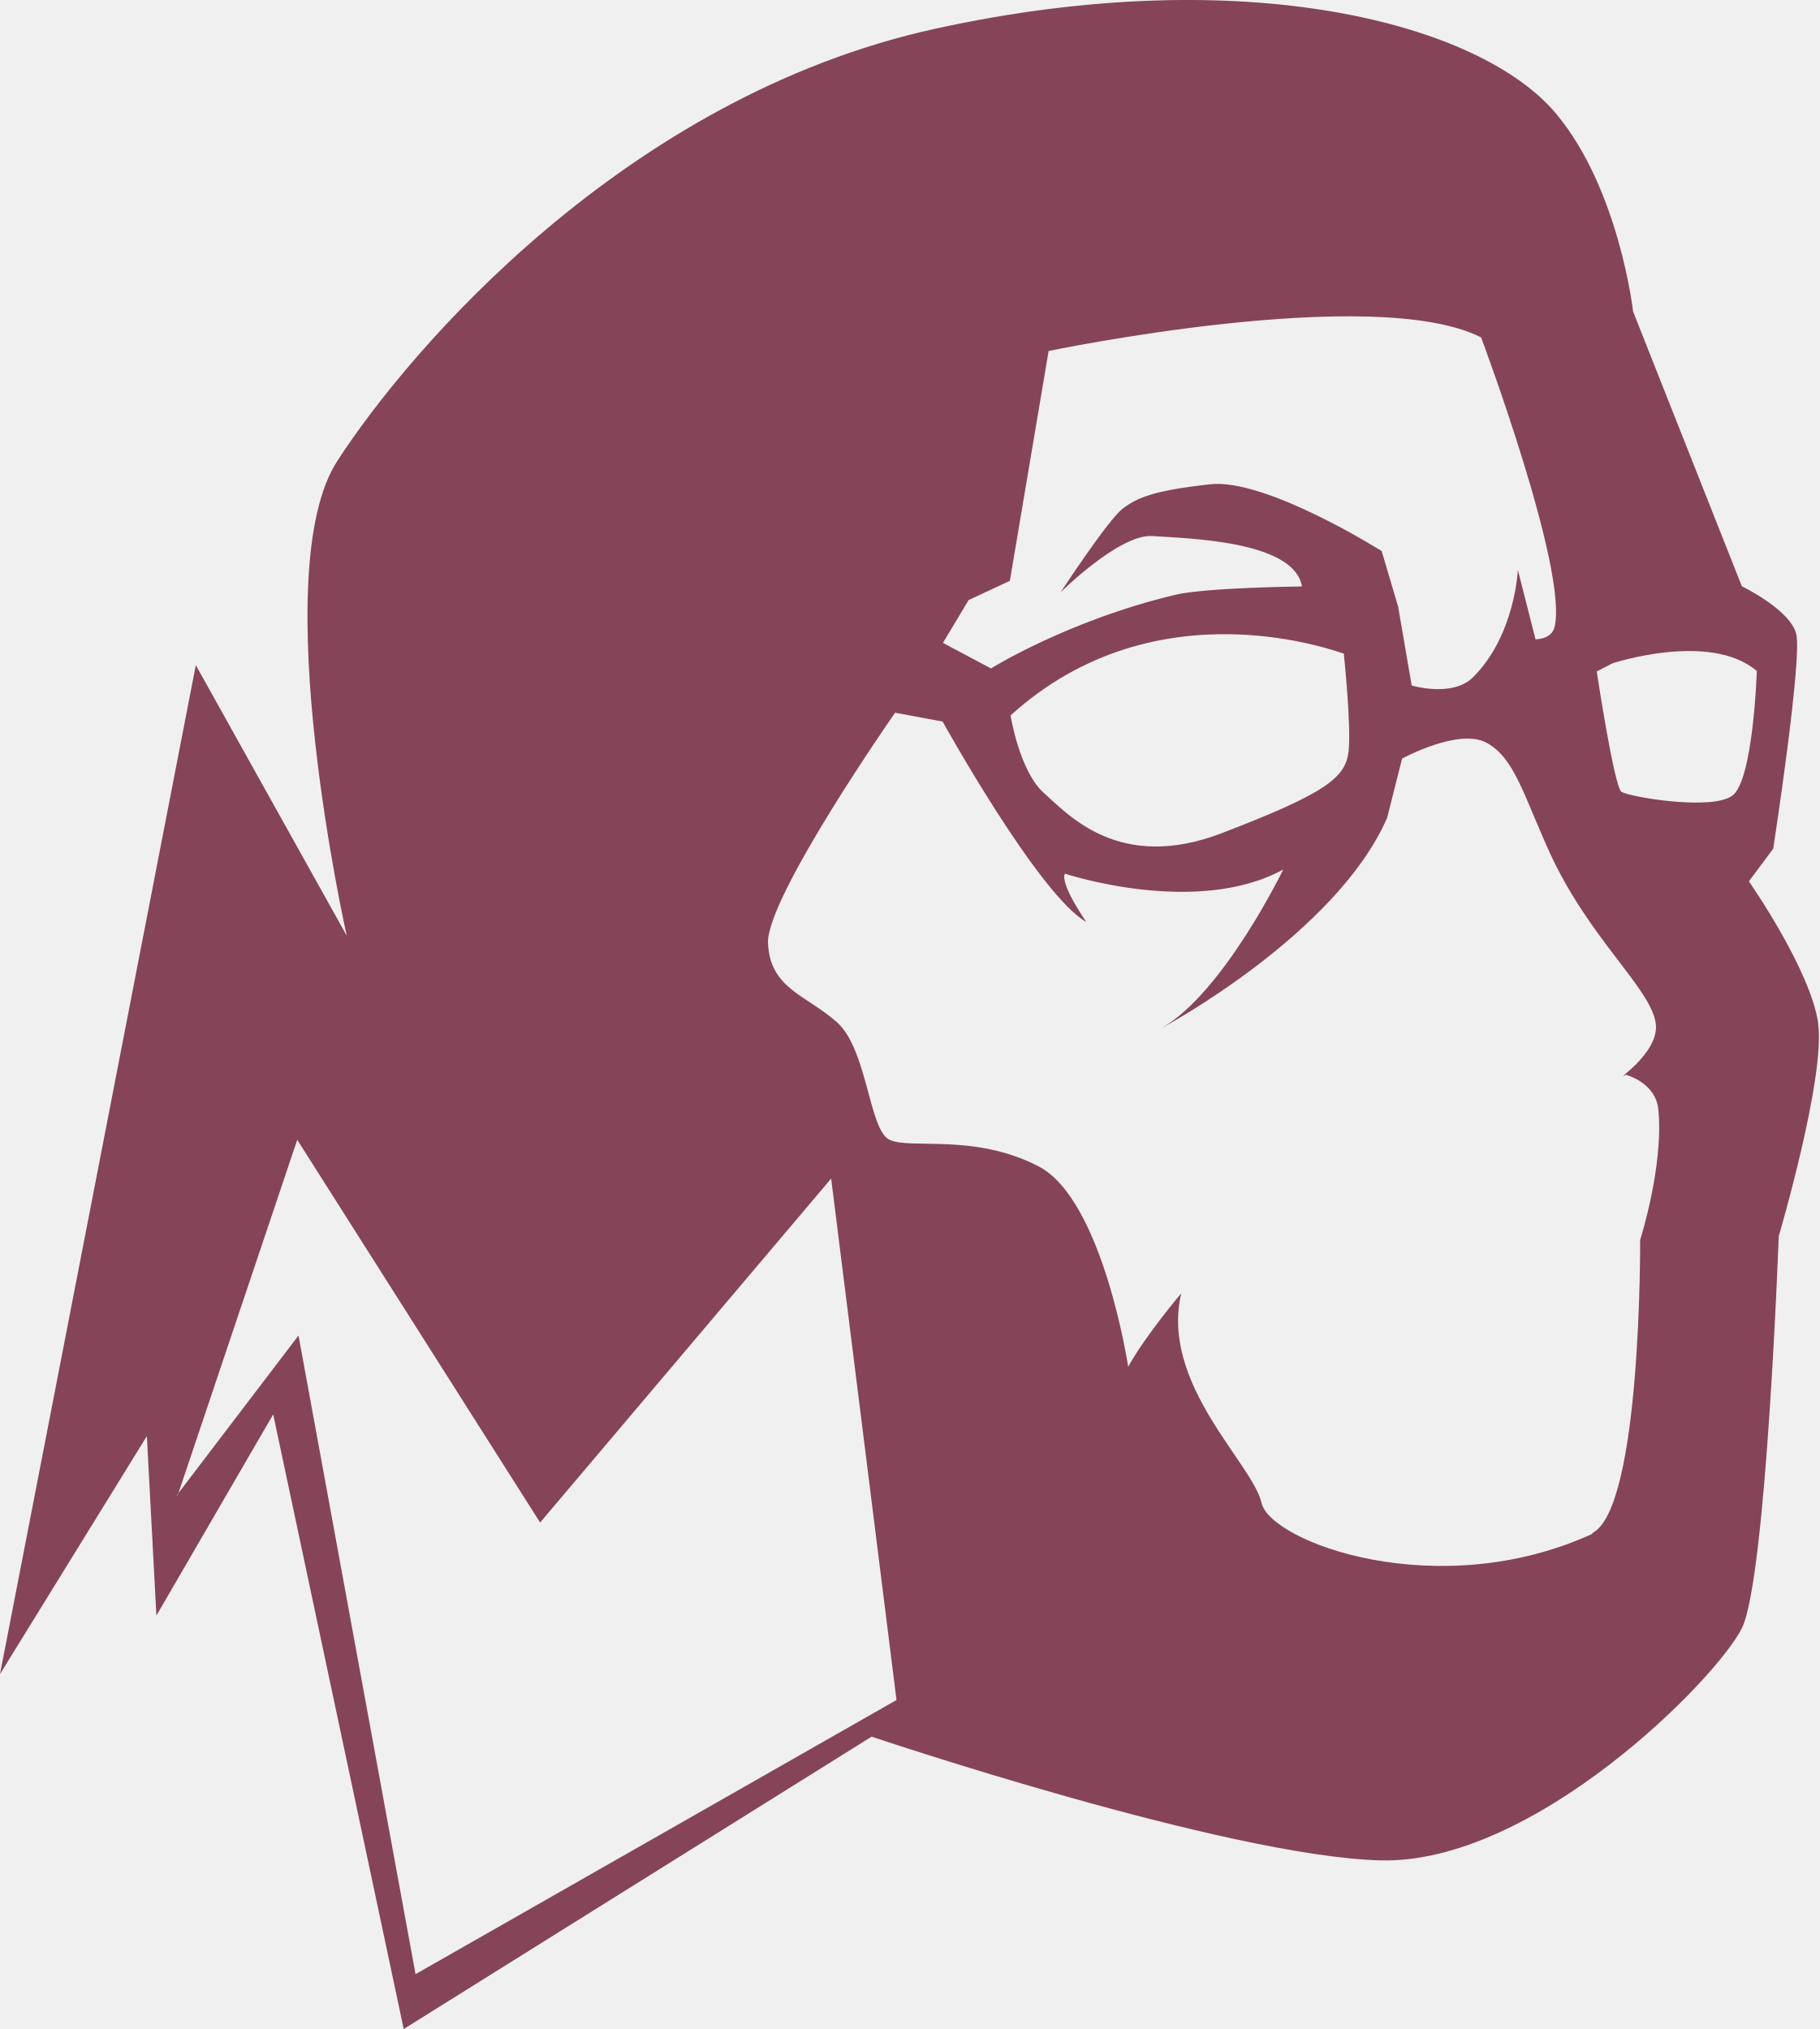
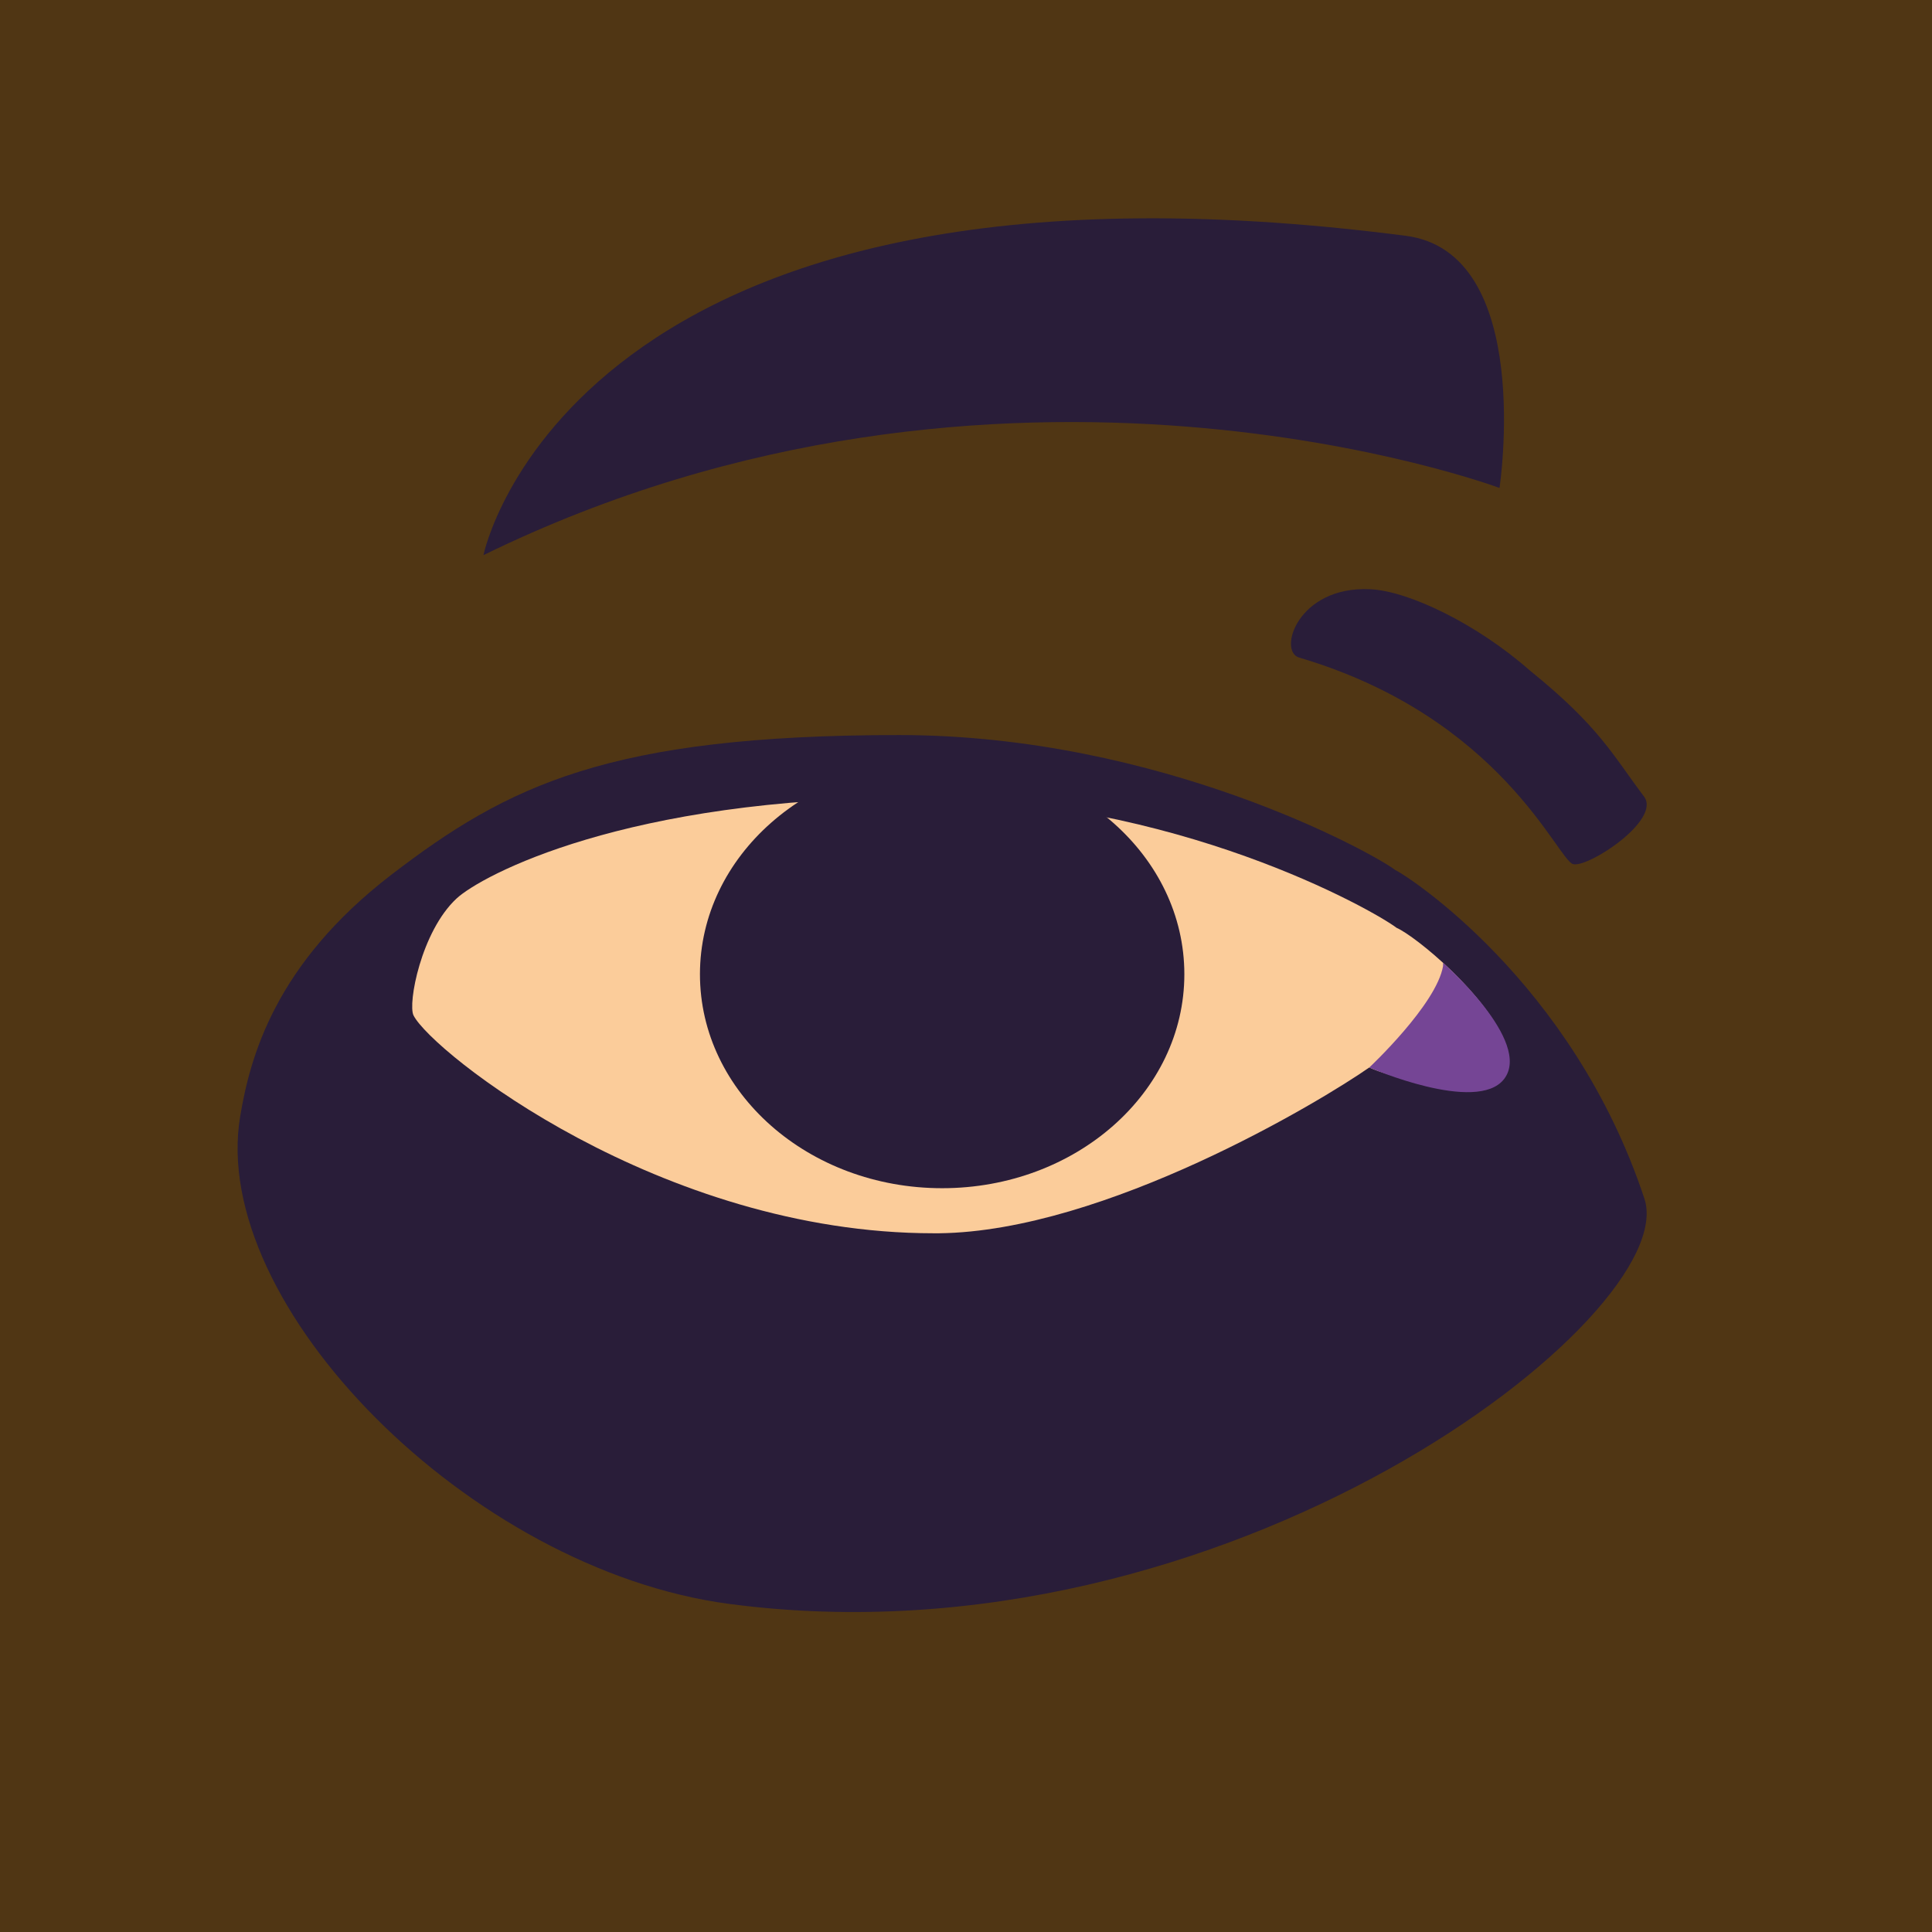
- <svg xmlns="http://www.w3.org/2000/svg" width="106.07" height="118.327" viewBox="0 0 106.07 118.327">
-   <path d="M-145.708 94.522l2.032-2.708s2.444-15.796 1.918-17.828c-.526-2.03-4.513-3.95-4.513-3.95l-9.03-22.79s-1.14-10.177-6.4-16.437c-6.28-7.49-25.77-12.68-51.49-7.04-25.73 5.64-43.67 26.63-49.65 35.88-5.98 9.25.79 39.38.79 39.38l-12.52-22.45-16.25 83.72 12.18-19.75.79 14.89 9.7-16.7 10.83 51 38.81-24.26s29.45 9.93 42.2 10.27c12.75.33 27.98-15.12 30.01-19.3 2.03-4.18 3.04-32.5 3.04-32.5s3.87-13.13 3.27-17.61c-.6-4.48-5.76-11.85-5.76-11.85zm-64.708-23.356l3.385-1.58 3.21-19.068s26.96-5.642 35.88-1.128c0 0 7.24 19.316 6.09 24.034-.26 1.043-1.58 1.015-1.58 1.015l-1.47-5.76s-.23 5.44-3.73 8.91c-1.71 1.69-5.08.67-5.08.67l-1.13-6.55-1.36-4.62s-9.59-6.05-14.22-5.55c-4.63.5-6.04 1.07-7.28 2.03-1.24.96-5.14 6.92-5.14 6.92s4.89-4.86 7.62-4.67c2.73.19 11.79.34 12.41 4.17 0 0-7.99.08-10.53.69-8.88 2.12-15.27 6.11-15.27 6.11l-3.99-2.12 2.14-3.56zm31.48 12.58c-.226 2.2-1.975 3.5-10.493 6.77-8.51 3.273-12.75-1.522-14.78-3.328-2.03-1.805-2.76-6.43-2.76-6.43 12.24-11.115 27.42-5.135 27.65-5.135 0 0 .62 5.924.4 8.124zm-77.402 101.436l-9.704-52.974-9.962 13.078-.08.235v-.13l.08-.1 9.85-29.33 20.14 31.77 24.147-28.54 5.416 43.27-39.89 22.74zm97.674-36.537c-12.813 5.896-26.76.714-27.493-2.56-.733-3.27-8.424-9.853-6.657-17.375 0 0-2.934 3.442-4.4 6.093 0 0-2.087-13.878-7.447-16.643-5.36-2.764-10.67-1.357-12.36-2.202-1.69-.845-1.81-7.502-4.35-9.758-2.54-2.257-5.53-2.764-5.7-6.544-.17-3.78 10.55-19.125 10.55-19.125l3.95.74s7.97 14.39 11.92 16.65c0 0-2.2-3.14-1.77-4 0 0 10.89 3.61 18.11-.33 0 0-4.91 10.16-10.04 13.15 0 0 14.44-7.73 18.67-17.43l1.24-4.91s4.74-2.59 7.05-1.29c2.31 1.3 3.04 4.39 5.22 9.14 3.27 7.14 8.37 11.21 8.77 14.13.35 2.52-3.68 4.92-2.49 4.26 0 0 2.48.62 2.7 2.88.47 4.65-1.51 10.84-1.51 10.84s.14 22.43-4 24.34z" />
-   <path d="M-179.83 105.025s-6.27 4.73-.31 7.428c0 0-2.52-2.417.31-7.428zm8.19 7.08s-1.787-2.257-2.727-1.542c-.94.714-.687.875-1.025 1.15-.144.115-.724-.586-.724-.586s1.402 3.46 4.476.978z" />
-   <path fill="#FFF" d="M-157.028 76.432s8.086-2.67 11.96.64c0 0-.282 9.118-2.05 10.36-1.767 1.24-8.575.074-9.176-.34-.602-.414-2.05-9.984-2.05-9.984l1.316-.676z" />
-   <path d="M-151.706 125.405l-.79-1.317s-19.915-1.71-24.24 9.008c0 0 21.043-7.015 23.75-2.69l1.28-5z" />
-   <g fill="#864458">
-     <path d="M-108.932 455.967c-.603-4.476-5.755-11.848-5.755-11.848l2.032-2.71s2.443-15.8 1.917-17.83c-.526-2.03-4.513-3.95-4.513-3.95l-9.03-22.8s-1.14-10.18-6.4-16.44c-6.29-7.49-25.77-12.68-51.49-7.04-25.73 5.64-43.67 26.62-49.65 35.88-5.98 9.25.79 39.37.79 39.37l-12.53-22.45-16.25 83.72 12.18-19.75.79 14.89 9.7-16.7 10.83 51 38.81-24.26s29.45 9.93 42.2 10.27c12.75.33 27.98-15.12 30.01-19.3 2.03-4.18 3.04-32.5 3.04-32.5s3.87-13.13 3.27-17.61zm-70.464-35.202l3.385-1.58 3.21-19.07s26.96-5.64 35.88-1.127c0 0 7.24 19.316 6.09 24.033-.26 1.05-1.58 1.02-1.58 1.02l-1.47-5.75s-.23 5.45-3.73 8.92c-1.71 1.69-5.08.68-5.08.68l-1.13-6.54-1.36-4.61s-9.59-6.05-14.21-5.54c-4.63.51-6.04 1.07-7.28 2.03-1.24.96-5.14 6.92-5.14 6.92s4.89-4.86 7.61-4.66c2.73.2 11.79.34 12.41 4.18 0 0-7.99.09-10.53.7-8.88 2.13-15.27 6.11-15.27 6.11l-3.99-2.12 2.15-3.55zm31.48 12.58c-.227 2.2-1.976 3.498-10.494 6.77-8.518 3.272-12.75-1.522-14.78-3.33-2.032-1.803-2.766-6.43-2.766-6.43 12.243-11.113 27.42-5.134 27.645-5.134 0 0 .62 5.93.39 8.13zM-225.32 534.78l-9.703-52.974-9.962 13.077-.08.235v-.13l.08-.105 9.85-29.327 20.14 31.764 24.147-28.547 5.416 43.27-39.887 22.737zm97.676-36.538c-12.814 5.897-26.76.714-27.493-2.56s-8.425-9.853-6.658-17.374c0 0-2.933 3.44-4.4 6.09 0 0-2.088-13.876-7.448-16.64-5.36-2.766-10.662-1.358-12.354-2.202-1.693-.845-1.806-7.502-4.344-9.76-2.54-2.257-5.53-2.763-5.7-6.544-.17-3.78 10.55-19.125 10.55-19.125l3.95.734s7.97 14.39 11.92 16.65c0 0-2.2-3.14-1.77-4 0 0 10.89 3.61 18.11-.34 0 0-4.91 10.16-10.04 13.15 0 0 14.44-7.73 18.67-17.43l1.24-4.9s4.74-2.59 7.05-1.3c2.31 1.3 3.04 4.39 5.22 9.14 3.27 7.14 8.37 11.21 8.77 14.13.35 2.52-3.68 4.92-2.49 4.27 0 0 2.48.62 2.71 2.88.47 4.65-1.51 10.83-1.51 10.83s.14 22.43-4.01 24.34z" />
-     <path d="M-149.12 462.05s-2.52-2.416.31-7.427c0 0-6.27 4.73-.31 7.428zm8.5-.346s-1.788-2.258-2.728-1.544c-.94.714-.687.875-1.025 1.15-.143.115-.724-.587-.724-.587s1.403 3.462 4.477.98zm-5.096 22.433s16.82-9.703 19.528-5.377l1.278-5.003-.79-1.316s-15.69.98-20.016 11.7z" />
+ <svg xmlns="http://www.w3.org/2000/svg" version="1.1" id="Layer_1" x="0px" y="0px" width="52.129px" height="52.129px" viewBox="0 0 52.129 52.129" enable-background="new 0 0 52.129 52.129" xml:space="preserve">
+   <path fill="#291D39" d="M44.291,33.011c-1.966-5.949-6.525-8.844-6.789-8.959c-0.611-0.465-6.404-3.679-13.523-3.679  c-7.915,0.002-10.664,1.374-13.83,3.8c-3.186,2.441-3.86,4.986-4.129,6.597c-0.855,5.126,6.259,12.347,13.324,13.284  C32.95,45.857,45.33,36.151,44.291,33.011z" />
+   <g>
+     <path fill="#291D39" d="M42.352,23.892c-0.424-0.095-1.943-3.998-7.473-5.63c-0.584-0.173-0.038-1.953,1.936-1.863   c1.058,0.048,2.926,0.956,4.352,2.215c1.898,1.533,2.262,2.307,3.113,3.436C44.758,22.684,42.775,23.987,42.352,23.892z" />
  </g>
-   <path fill="#864458" d="M-120.686 416.883l6.637 107.44 210.36-40.186-34-41.277" />
-   <path fill="#FFF" d="M-126.008 426.028s8.086-2.67 11.96.64c0 0-.283 9.12-2.05 10.36-1.767 1.24-8.574.075-9.176-.338-.603-.414-2.05-9.984-2.05-9.984l1.316-.678z" />
-   <path fill="#864458" d="M-.045 228.534c-.424-3.146-4.045-8.327-4.045-8.327l1.428-1.903s1.717-11.102 1.347-12.53c-.37-1.427-3.17-2.774-3.17-2.774l-6.345-16.02s-.802-7.15-4.494-11.55c-4.415-5.26-18.107-8.91-36.188-4.944-18.08 3.965-30.69 18.714-34.893 25.217s.556 27.676.556 27.676l-8.8-15.78-11.42 58.84 8.57-13.88.56 10.46 6.82-11.74 7.61 35.84 27.28-17.05s20.7 6.98 29.66 7.21 19.67-10.63 21.1-13.56c1.43-2.94 2.14-22.84 2.14-22.84s2.73-9.22 2.3-12.37zm-49.523-24.742l2.38-1.11 2.26-13.402s18.952-3.965 25.216-.793c0 0 5.09 13.576 4.282 16.89-.178.734-1.11.715-1.11.715l-1.03-4.045s-.158 3.826-2.616 6.265c-1.198 1.187-3.57.476-3.57.476l-.792-4.6-.955-3.242s-6.737-4.252-9.988-3.895c-3.26.36-4.25.76-5.12 1.43-.87.68-3.61 4.87-3.61 4.87s3.43-3.41 5.35-3.28c1.91.14 8.28.24 8.72 2.94 0 0-5.61.06-7.4.49-6.24 1.49-10.73 4.3-10.73 4.3l-2.81-1.49 1.5-2.49zm22.124 8.842c-.16 1.546-1.388 2.458-7.375 4.76-5.98 2.298-8.96-1.072-10.38-2.34-1.42-1.27-1.94-4.52-1.94-4.52 8.61-7.813 19.27-3.61 19.43-3.61 0 0 .44 4.164.28 5.71zm-54.4 71.29l-6.82-37.23-7.003 9.192-.055.165v-.09l.055-.07 6.923-20.61 14.154 22.32 16.974-20.06 3.807 30.41-28.03 15.98zm68.647-25.678c-9.005 4.144-18.807.502-19.322-1.798-.51-2.3-5.92-6.926-4.67-12.213 0 0-2.06 2.418-3.09 4.282 0 0-1.46-9.754-5.23-11.697-3.76-1.942-7.49-.954-8.68-1.547-1.19-.594-1.27-5.272-3.05-6.858-1.78-1.586-3.88-1.943-4-4.6-.11-2.657 7.42-13.442 7.42-13.442l2.77.516s5.61 10.11 8.38 11.69c0 0-1.55-2.21-1.24-2.82 0 0 7.66 2.54 12.73-.24 0 0-3.45 7.13-7.06 9.23 0 0 10.15-5.43 13.13-12.25l.88-3.45s3.33-1.82 4.96-.91 2.14 3.08 3.67 6.42c2.3 5.01 5.89 7.88 6.17 9.93.25 1.77-2.59 3.46-1.75 3 0 0 1.75.43 1.91 2.02.33 3.26-1.06 7.61-1.06 7.61s.1 15.76-2.812 17.11zm8.116-43.023c-1.25.873-6.03.053-6.45-.238-.43-.29-1.44-7.017-1.44-7.017l.92-.476s5.68-1.876 8.4.45c0 0-.2 6.41-1.44 7.28zm111.1-155.5c-.43-3.145-4.05-8.326-4.05-8.326l1.42-1.903s1.71-11.102 1.34-12.53c-.37-1.427-3.17-2.774-3.17-2.774l-6.34-16.02s-.81-7.152-4.5-11.552c-4.41-5.26-18.1-8.908-36.19-4.943C36.47 5.64 23.86 20.39 19.66 26.893s.557 27.676.557 27.676l-8.8-15.78L0 97.63l8.563-13.88.556 10.468 6.81-11.735 7.61 35.845 27.28-17.05s20.69 6.978 29.66 7.216 19.66-10.626 21.09-13.56c1.42-2.936 2.14-22.84 2.14-22.84s2.72-9.224 2.3-12.37zM56.5 34.983l2.38-1.11 2.26-13.403s18.953-3.965 25.217-.793c0 0 5.09 13.576 4.282 16.89-.18.734-1.11.715-1.11.715l-1.03-4.045s-.16 3.826-2.62 6.265c-1.2 1.187-3.57.476-3.57.476l-.79-4.6-.96-3.242s-6.74-4.252-9.99-3.895c-3.25.36-4.25.76-5.12 1.43-.87.68-3.61 4.87-3.61 4.87s3.43-3.41 5.35-3.28c1.91.14 8.28.24 8.72 2.94 0 0-5.62.06-7.4.49-6.24 1.49-10.73 4.29-10.73 4.29l-2.8-1.49 1.5-2.5zm22.125 8.84c-.16 1.547-1.388 2.46-7.375 4.76-5.984 2.3-8.96-1.07-10.387-2.34-1.427-1.27-1.942-4.52-1.942-4.52 8.61-7.812 19.27-3.61 19.43-3.61 0 0 .44 4.165.28 5.71zm-54.4 71.29l-6.82-37.23-7.002 9.193-.055.165v-.09l.053-.07 6.93-20.61 14.16 22.32 16.97-20.06 3.81 30.41-28.03 15.98zm68.647-25.677c-9.005 4.144-18.807.502-19.322-1.798-.513-2.3-5.92-6.926-4.677-12.213 0 0-2.06 2.418-3.094 4.282 0 0-1.47-9.754-5.24-11.697-3.77-1.942-7.49-.954-8.69-1.547-1.19-.594-1.27-5.272-3.06-6.858-1.79-1.586-3.89-1.943-4.01-4.6-.12-2.657 7.41-13.442 7.41-13.442l2.77.516s5.6 10.11 8.38 11.69c0 0-1.55-2.21-1.25-2.82 0 0 7.65 2.54 12.73-.24 0 0-3.45 7.13-7.06 9.23 0 0 10.15-5.43 13.12-12.25l.87-3.45s3.33-1.82 4.95-.91c1.63.91 2.14 3.08 3.67 6.42 2.3 5.01 5.88 7.88 6.17 9.93.24 1.77-2.59 3.46-1.75 3 0 0 1.74.43 1.9 2.02.33 3.26-1.06 7.61-1.06 7.61s.094 15.76-2.82 17.11zm8.116-43.023c-1.243.873-6.03.053-6.45-.238-.425-.29-1.44-7.017-1.44-7.017l.923-.476s5.69-1.876 8.41.45c0 0-.2 6.41-1.44 7.28z" />
-   <path d="M-10.452-112.924c-.424-3.146-4.045-8.327-4.045-8.327l1.428-1.91s1.72-11.1 1.35-12.53c-.37-1.43-3.17-2.78-3.17-2.78l-6.34-16.02s-.8-7.15-4.49-11.55c-4.41-5.26-18.1-8.91-36.19-4.95-18.08 3.96-30.68 18.71-34.89 25.21-4.2 6.5.56 27.67.56 27.67l-8.8-15.78-11.42 58.84 8.57-13.88.56 10.46 6.82-11.74 7.62 35.84 27.28-17.05s20.7 6.98 29.66 7.21c8.96.24 19.67-10.62 21.1-13.56 1.43-2.93 2.14-22.84 2.14-22.84s2.72-9.22 2.3-12.37zm-49.524-24.742l2.38-1.11 2.26-13.402s18.952-3.965 25.216-.793c0 0 5.09 13.57 4.282 16.89-.178.73-1.11.71-1.11.71l-1.03-4.05s-.158 3.82-2.616 6.26c-1.198 1.18-3.57.47-3.57.47l-.792-4.6-.955-3.24s-6.74-4.26-9.99-3.9c-3.25.36-4.24.75-5.12 1.43-.87.67-3.61 4.86-3.61 4.86s3.43-3.42 5.35-3.28c1.92.13 8.28.24 8.72 2.93 0 0-5.62.06-7.4.49-6.24 1.5-10.74 4.3-10.74 4.3l-2.8-1.5 1.5-2.5zm22.124 8.842c-.158 1.546-1.388 2.458-7.375 4.76-5.986 2.298-8.96-1.072-10.388-2.34-1.427-1.27-1.943-4.52-1.943-4.52 8.605-7.813 19.27-3.61 19.43-3.61 0 0 .435 4.163.276 5.71zm-54.4 71.29l-6.82-37.23-7.002 9.19-.055.167v-.093l.06-.073 6.92-20.612 14.16 22.325 16.97-20.07 3.81 30.412-28.03 15.98zm68.648-25.678c-9.005 4.144-18.807.502-19.322-1.798-.515-2.3-5.92-6.926-4.68-12.212 0 0-2.06 2.418-3.093 4.282 0 0-1.46-9.754-5.23-11.697-3.76-1.942-7.49-.954-8.68-1.547-1.19-.594-1.27-5.272-3.05-6.86-1.78-1.585-3.88-1.94-4-4.598-.12-2.657 7.42-13.442 7.42-13.442l2.78.516s5.61 10.11 8.38 11.697c0 0-1.54-2.21-1.24-2.82 0 0 7.65 2.54 12.73-.24 0 0-3.45 7.13-7.06 9.24 0 0 10.15-5.43 13.13-12.25l.87-3.45s3.33-1.83 4.96-.92 2.14 3.08 3.67 6.42c2.3 5.01 5.88 7.88 6.17 9.93.25 1.77-2.58 3.46-1.74 3 0 0 1.75.43 1.91 2.02.33 3.26-1.06 7.61-1.06 7.61s.1 15.76-2.81 17.1zm8.116-43.023c-1.24.873-6.027.053-6.45-.238-.423-.29-1.44-7.017-1.44-7.017l.925-.476s5.683-1.877 8.405.45c0 0-.2 6.41-1.44 7.28z" />
+   <g>
+     <path fill="#291D39" d="M40.342,13.639c0,0-13.578-5.074-27.693,1.832c0,0,2.363-11.647,25.137-8.704   C41.311,7.222,40.342,13.639,40.342,13.639z" />
+   </g>
+   <path fill="#FBCC9A" d="M40.52,28.841c-0.484-1.375-2.473-2.991-2.984-3.214c-0.609-0.465-5.999-3.549-13.117-3.549  c-7.916,0.001-11.837,2.132-12.504,2.752c-0.966,0.899-1.332,2.867-1.172,3.185c0.5,0.989,6.721,5.938,14.175,5.938  c0.052,0,0.101,0,0.152-0.001c4.517-0.053,10.415-3.604,11.722-4.517c0.637,0.29,2.061,0.563,2.864,0.563  c0.452,0,0.682-0.188,0.794-0.347C40.559,29.498,40.658,29.231,40.52,28.841z" />
+   <path fill="#754595" d="M36.791,29.436c0,0,1.832-1.714,2.012-2.768c0-0.086,0-0.086,0-0.086s2.453,2.15,1.66,3.169  C39.721,30.706,36.791,29.436,36.791,29.436z" />
+   <rect fill="#503614" width="52.129" height="52.129" />
+   <path fill="#291D39" d="M44.37,32.345c-1.947-5.889-6.46-8.756-6.723-8.87c-0.604-0.461-6.34-3.642-13.387-3.642  c-7.837,0.002-10.559,1.36-13.691,3.762c-3.154,2.417-3.823,4.936-4.089,6.531c-0.847,5.074,6.196,12.223,13.191,13.15  C33.143,45.063,45.398,35.454,44.37,32.345z" />
+   <g>
+     <path fill="#291D39" d="M42.449,23.317c-0.42-0.095-1.924-3.958-7.397-5.575c-0.578-0.171-0.038-1.934,1.916-1.844   c1.048,0.048,2.897,0.947,4.309,2.192c1.88,1.518,2.238,2.284,3.081,3.401C44.832,22.12,42.869,23.411,42.449,23.317z" />
+   </g>
+   <g>
+     <path fill="#291D39" d="M40.46,13.166c0,0-13.442-5.023-27.416,1.813c0,0,2.339-11.531,24.886-8.617   C41.419,6.813,40.46,13.166,40.46,13.166z" />
+   </g>
+   <path fill="#FBCC9A" d="M40.637,28.216c-0.48-1.36-2.449-2.961-2.955-3.182c-0.604-0.46-5.94-3.514-12.987-3.514  c-7.836,0.002-11.719,2.111-12.378,2.725c-0.956,0.891-1.318,2.838-1.159,3.153c0.493,0.98,6.652,5.878,14.032,5.878  c0.05,0,0.1,0,0.15,0c4.473-0.053,10.313-3.568,11.605-4.473c0.63,0.287,2.04,0.56,2.836,0.56c0.447,0,0.674-0.187,0.785-0.345  C40.674,28.866,40.773,28.604,40.637,28.216z" />
+   <path fill="#754595" d="M36.945,28.804c0,0,1.813-1.696,1.992-2.739c0-0.086,0-0.086,0-0.086s2.428,2.129,1.644,3.138  C39.845,30.062,36.945,28.804,36.945,28.804z" />
+   <ellipse fill="#291D39" cx="25.421" cy="26.287" rx="6.535" ry="5.773" />
</svg>
